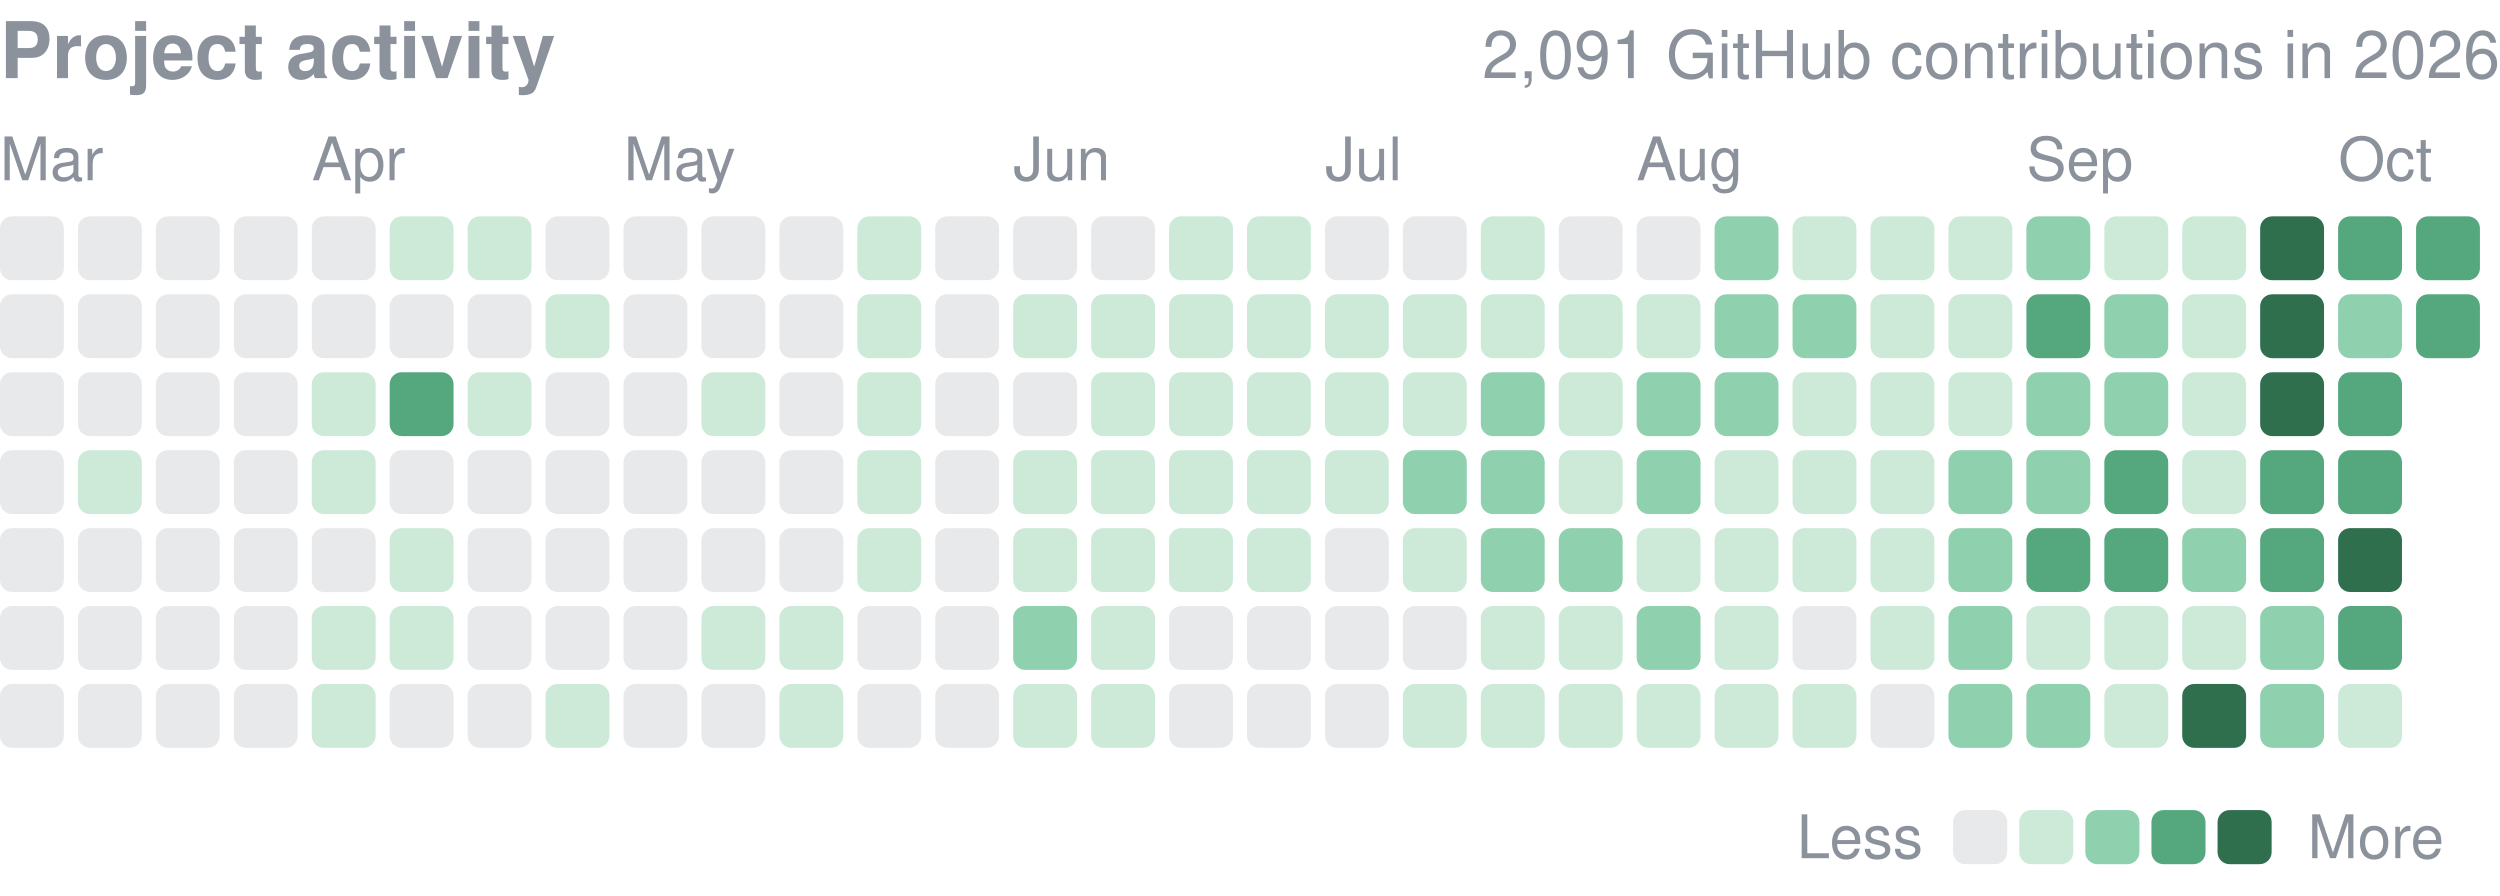
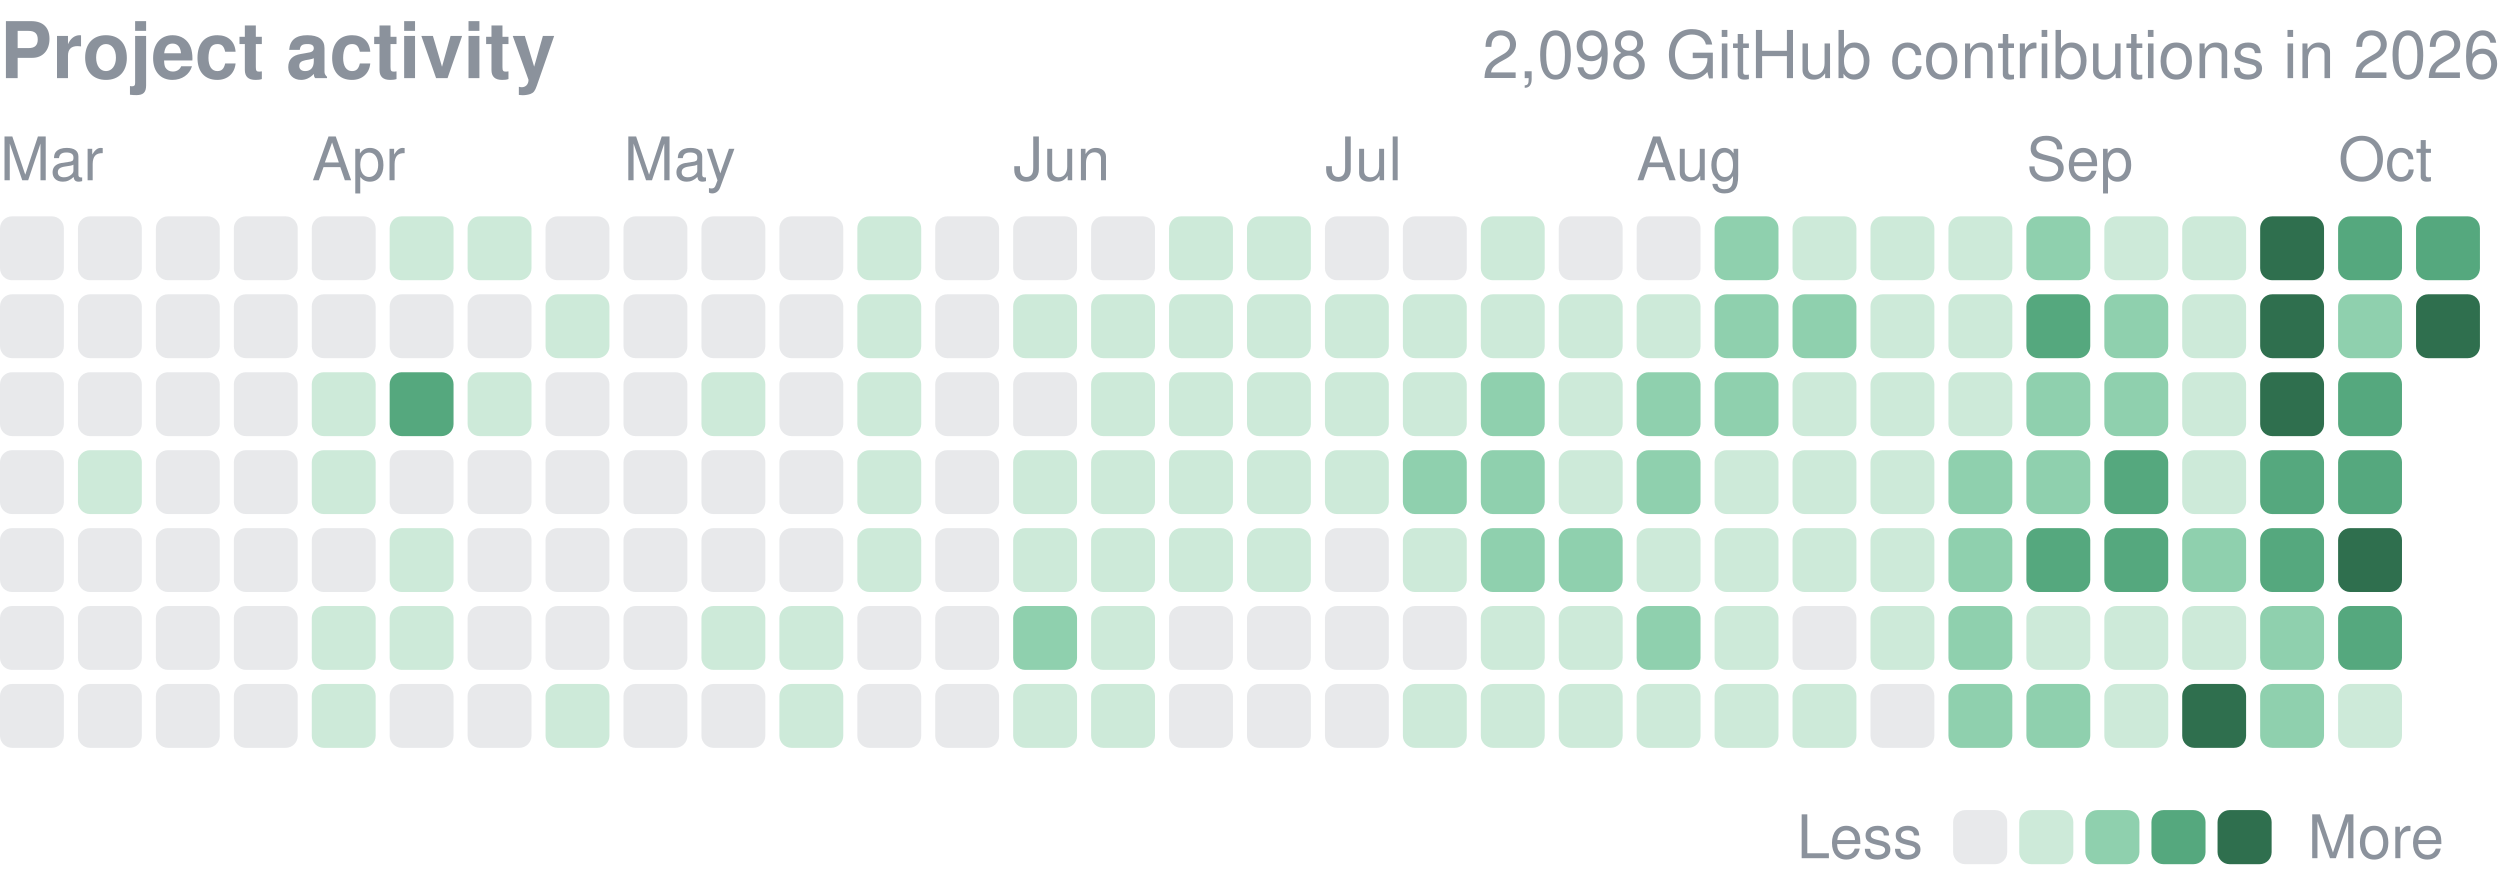
<svg xmlns="http://www.w3.org/2000/svg" width="416" height="149" viewBox="0 0 416 149" role="img" aria-label="yjinyoo GitHub contributions per day in 2026">
  <style>text{font-family:-apple-system,BlinkMacSystemFont,"Segoe UI",Helvetica,Arial,sans-serif}</style>
  <text x="0" y="13" font-size="13" font-weight="600" fill="#8b929c">Project activity</text>
-   <text x="416" y="13" font-size="11" fill="#8b929c" text-anchor="end">2,091 GitHub contributions in 2026</text>
+   <text x="416" y="13" font-size="11" fill="#8b929c" text-anchor="end">2,098 GitHub contributions in 2026</text>
  <text x="0.0" y="30" font-size="10" fill="#8b929c">Mar</text>
  <text x="51.9" y="30" font-size="10" fill="#8b929c">Apr</text>
  <text x="103.8" y="30" font-size="10" fill="#8b929c">May</text>
  <text x="168.6" y="30" font-size="10" fill="#8b929c">Jun</text>
  <text x="220.5" y="30" font-size="10" fill="#8b929c">Jul</text>
  <text x="272.3" y="30" font-size="10" fill="#8b929c">Aug</text>
  <text x="337.2" y="30" font-size="10" fill="#8b929c">Sep</text>
  <text x="389.1" y="30" font-size="10" fill="#8b929c">Oct</text>
  <rect x="0.00" y="36.00" width="10.63" height="10.63" rx="2.0" fill="#8b929c" opacity="0.2" />
  <rect x="0.00" y="48.97" width="10.63" height="10.63" rx="2.0" fill="#8b929c" opacity="0.2" />
  <rect x="0.00" y="61.94" width="10.63" height="10.63" rx="2.0" fill="#8b929c" opacity="0.2" />
  <rect x="0.00" y="74.91" width="10.63" height="10.63" rx="2.0" fill="#8b929c" opacity="0.2" />
  <rect x="0.00" y="87.88" width="10.63" height="10.63" rx="2.0" fill="#8b929c" opacity="0.2" />
  <rect x="0.00" y="100.84" width="10.63" height="10.63" rx="2.0" fill="#8b929c" opacity="0.2" />
  <rect x="0.00" y="113.81" width="10.63" height="10.63" rx="2.0" fill="#8b929c" opacity="0.2" />
  <rect x="12.97" y="36.00" width="10.63" height="10.63" rx="2.0" fill="#8b929c" opacity="0.2" />
  <rect x="12.97" y="48.97" width="10.63" height="10.63" rx="2.0" fill="#8b929c" opacity="0.2" />
  <rect x="12.97" y="61.94" width="10.63" height="10.63" rx="2.0" fill="#8b929c" opacity="0.2" />
  <rect x="12.97" y="74.91" width="10.63" height="10.63" rx="2.0" fill="#cdead9" />
  <rect x="12.97" y="87.88" width="10.63" height="10.63" rx="2.0" fill="#8b929c" opacity="0.2" />
  <rect x="12.97" y="100.84" width="10.63" height="10.63" rx="2.0" fill="#8b929c" opacity="0.2" />
  <rect x="12.97" y="113.81" width="10.63" height="10.63" rx="2.0" fill="#8b929c" opacity="0.2" />
  <rect x="25.94" y="36.00" width="10.63" height="10.63" rx="2.0" fill="#8b929c" opacity="0.2" />
  <rect x="25.94" y="48.97" width="10.63" height="10.63" rx="2.0" fill="#8b929c" opacity="0.2" />
  <rect x="25.94" y="61.94" width="10.63" height="10.63" rx="2.0" fill="#8b929c" opacity="0.2" />
  <rect x="25.94" y="74.91" width="10.63" height="10.63" rx="2.0" fill="#8b929c" opacity="0.2" />
  <rect x="25.94" y="87.88" width="10.63" height="10.63" rx="2.0" fill="#8b929c" opacity="0.2" />
  <rect x="25.94" y="100.84" width="10.63" height="10.63" rx="2.0" fill="#8b929c" opacity="0.2" />
  <rect x="25.94" y="113.81" width="10.63" height="10.63" rx="2.0" fill="#8b929c" opacity="0.2" />
  <rect x="38.91" y="36.00" width="10.63" height="10.63" rx="2.0" fill="#8b929c" opacity="0.2" />
  <rect x="38.91" y="48.97" width="10.63" height="10.63" rx="2.0" fill="#8b929c" opacity="0.2" />
  <rect x="38.91" y="61.94" width="10.63" height="10.63" rx="2.0" fill="#8b929c" opacity="0.2" />
  <rect x="38.91" y="74.91" width="10.63" height="10.63" rx="2.0" fill="#8b929c" opacity="0.2" />
  <rect x="38.91" y="87.88" width="10.63" height="10.63" rx="2.0" fill="#8b929c" opacity="0.2" />
  <rect x="38.91" y="100.84" width="10.63" height="10.63" rx="2.0" fill="#8b929c" opacity="0.2" />
  <rect x="38.91" y="113.81" width="10.63" height="10.63" rx="2.0" fill="#8b929c" opacity="0.2" />
  <rect x="51.88" y="36.00" width="10.63" height="10.63" rx="2.0" fill="#8b929c" opacity="0.2" />
  <rect x="51.88" y="48.97" width="10.63" height="10.63" rx="2.0" fill="#8b929c" opacity="0.2" />
  <rect x="51.88" y="61.94" width="10.63" height="10.63" rx="2.0" fill="#cdead9" />
  <rect x="51.88" y="74.91" width="10.63" height="10.63" rx="2.0" fill="#cdead9" />
  <rect x="51.88" y="87.88" width="10.63" height="10.63" rx="2.0" fill="#8b929c" opacity="0.2" />
  <rect x="51.88" y="100.84" width="10.63" height="10.63" rx="2.0" fill="#cdead9" />
  <rect x="51.88" y="113.81" width="10.63" height="10.63" rx="2.0" fill="#cdead9" />
  <rect x="64.84" y="36.00" width="10.63" height="10.63" rx="2.0" fill="#cdead9" />
  <rect x="64.84" y="48.97" width="10.63" height="10.63" rx="2.0" fill="#8b929c" opacity="0.2" />
  <rect x="64.84" y="61.94" width="10.63" height="10.63" rx="2.0" fill="#55a87e" />
  <rect x="64.84" y="74.91" width="10.63" height="10.63" rx="2.0" fill="#8b929c" opacity="0.2" />
  <rect x="64.84" y="87.88" width="10.63" height="10.63" rx="2.0" fill="#cdead9" />
  <rect x="64.84" y="100.84" width="10.63" height="10.63" rx="2.0" fill="#cdead9" />
  <rect x="64.84" y="113.81" width="10.63" height="10.63" rx="2.0" fill="#8b929c" opacity="0.2" />
  <rect x="77.81" y="36.00" width="10.63" height="10.63" rx="2.0" fill="#cdead9" />
  <rect x="77.81" y="48.97" width="10.63" height="10.63" rx="2.0" fill="#8b929c" opacity="0.2" />
  <rect x="77.81" y="61.94" width="10.63" height="10.63" rx="2.0" fill="#cdead9" />
  <rect x="77.81" y="74.91" width="10.63" height="10.63" rx="2.0" fill="#8b929c" opacity="0.2" />
  <rect x="77.81" y="87.88" width="10.63" height="10.63" rx="2.0" fill="#8b929c" opacity="0.2" />
  <rect x="77.81" y="100.84" width="10.63" height="10.63" rx="2.0" fill="#8b929c" opacity="0.2" />
  <rect x="77.81" y="113.81" width="10.63" height="10.63" rx="2.0" fill="#8b929c" opacity="0.2" />
  <rect x="90.78" y="36.00" width="10.63" height="10.63" rx="2.0" fill="#8b929c" opacity="0.2" />
  <rect x="90.78" y="48.97" width="10.63" height="10.63" rx="2.0" fill="#cdead9" />
  <rect x="90.78" y="61.94" width="10.63" height="10.63" rx="2.0" fill="#8b929c" opacity="0.2" />
  <rect x="90.78" y="74.91" width="10.63" height="10.63" rx="2.0" fill="#8b929c" opacity="0.2" />
  <rect x="90.78" y="87.88" width="10.63" height="10.63" rx="2.0" fill="#8b929c" opacity="0.2" />
  <rect x="90.78" y="100.84" width="10.63" height="10.63" rx="2.0" fill="#8b929c" opacity="0.2" />
  <rect x="90.78" y="113.81" width="10.63" height="10.63" rx="2.0" fill="#cdead9" />
  <rect x="103.75" y="36.00" width="10.63" height="10.63" rx="2.0" fill="#8b929c" opacity="0.2" />
  <rect x="103.75" y="48.97" width="10.63" height="10.63" rx="2.0" fill="#8b929c" opacity="0.2" />
  <rect x="103.75" y="61.94" width="10.63" height="10.63" rx="2.0" fill="#8b929c" opacity="0.2" />
  <rect x="103.75" y="74.91" width="10.63" height="10.63" rx="2.0" fill="#8b929c" opacity="0.2" />
  <rect x="103.75" y="87.88" width="10.63" height="10.63" rx="2.0" fill="#8b929c" opacity="0.2" />
  <rect x="103.75" y="100.84" width="10.63" height="10.63" rx="2.0" fill="#8b929c" opacity="0.2" />
  <rect x="103.75" y="113.81" width="10.63" height="10.63" rx="2.0" fill="#8b929c" opacity="0.2" />
  <rect x="116.72" y="36.00" width="10.63" height="10.63" rx="2.0" fill="#8b929c" opacity="0.2" />
  <rect x="116.72" y="48.97" width="10.63" height="10.63" rx="2.0" fill="#8b929c" opacity="0.2" />
  <rect x="116.72" y="61.94" width="10.63" height="10.63" rx="2.0" fill="#cdead9" />
  <rect x="116.72" y="74.91" width="10.63" height="10.63" rx="2.0" fill="#8b929c" opacity="0.2" />
  <rect x="116.72" y="87.88" width="10.63" height="10.63" rx="2.0" fill="#8b929c" opacity="0.2" />
  <rect x="116.72" y="100.84" width="10.63" height="10.63" rx="2.0" fill="#cdead9" />
  <rect x="116.72" y="113.81" width="10.63" height="10.63" rx="2.0" fill="#8b929c" opacity="0.2" />
  <rect x="129.69" y="36.00" width="10.63" height="10.63" rx="2.0" fill="#8b929c" opacity="0.2" />
  <rect x="129.69" y="48.97" width="10.63" height="10.63" rx="2.0" fill="#8b929c" opacity="0.2" />
  <rect x="129.69" y="61.94" width="10.63" height="10.63" rx="2.0" fill="#8b929c" opacity="0.2" />
  <rect x="129.69" y="74.91" width="10.63" height="10.63" rx="2.0" fill="#8b929c" opacity="0.2" />
  <rect x="129.69" y="87.88" width="10.63" height="10.63" rx="2.0" fill="#8b929c" opacity="0.2" />
  <rect x="129.69" y="100.84" width="10.63" height="10.63" rx="2.0" fill="#cdead9" />
  <rect x="129.69" y="113.81" width="10.63" height="10.63" rx="2.0" fill="#cdead9" />
  <rect x="142.66" y="36.00" width="10.63" height="10.63" rx="2.0" fill="#cdead9" />
  <rect x="142.66" y="48.97" width="10.63" height="10.63" rx="2.0" fill="#cdead9" />
  <rect x="142.66" y="61.94" width="10.63" height="10.63" rx="2.0" fill="#cdead9" />
  <rect x="142.66" y="74.91" width="10.63" height="10.63" rx="2.0" fill="#cdead9" />
  <rect x="142.66" y="87.88" width="10.63" height="10.63" rx="2.0" fill="#cdead9" />
  <rect x="142.66" y="100.84" width="10.63" height="10.63" rx="2.0" fill="#8b929c" opacity="0.2" />
  <rect x="142.66" y="113.81" width="10.63" height="10.63" rx="2.0" fill="#8b929c" opacity="0.2" />
  <rect x="155.62" y="36.00" width="10.63" height="10.63" rx="2.0" fill="#8b929c" opacity="0.2" />
  <rect x="155.62" y="48.97" width="10.63" height="10.63" rx="2.0" fill="#8b929c" opacity="0.2" />
  <rect x="155.62" y="61.94" width="10.63" height="10.63" rx="2.0" fill="#8b929c" opacity="0.2" />
  <rect x="155.62" y="74.91" width="10.63" height="10.63" rx="2.0" fill="#8b929c" opacity="0.2" />
  <rect x="155.62" y="87.88" width="10.63" height="10.63" rx="2.0" fill="#8b929c" opacity="0.2" />
  <rect x="155.62" y="100.84" width="10.63" height="10.63" rx="2.0" fill="#8b929c" opacity="0.2" />
  <rect x="155.62" y="113.81" width="10.63" height="10.63" rx="2.0" fill="#8b929c" opacity="0.2" />
  <rect x="168.59" y="36.00" width="10.63" height="10.63" rx="2.0" fill="#8b929c" opacity="0.2" />
  <rect x="168.59" y="48.97" width="10.63" height="10.63" rx="2.0" fill="#cdead9" />
  <rect x="168.59" y="61.94" width="10.63" height="10.63" rx="2.0" fill="#8b929c" opacity="0.2" />
  <rect x="168.59" y="74.91" width="10.63" height="10.63" rx="2.0" fill="#cdead9" />
  <rect x="168.59" y="87.88" width="10.63" height="10.63" rx="2.0" fill="#cdead9" />
  <rect x="168.59" y="100.84" width="10.63" height="10.63" rx="2.0" fill="#8fd0ae" />
  <rect x="168.59" y="113.81" width="10.63" height="10.63" rx="2.0" fill="#cdead9" />
  <rect x="181.56" y="36.00" width="10.63" height="10.63" rx="2.0" fill="#8b929c" opacity="0.2" />
  <rect x="181.56" y="48.97" width="10.63" height="10.63" rx="2.0" fill="#cdead9" />
  <rect x="181.56" y="61.94" width="10.63" height="10.63" rx="2.0" fill="#cdead9" />
  <rect x="181.56" y="74.91" width="10.63" height="10.63" rx="2.0" fill="#cdead9" />
  <rect x="181.56" y="87.88" width="10.63" height="10.63" rx="2.0" fill="#cdead9" />
  <rect x="181.56" y="100.84" width="10.63" height="10.63" rx="2.0" fill="#cdead9" />
  <rect x="181.56" y="113.81" width="10.63" height="10.63" rx="2.0" fill="#cdead9" />
  <rect x="194.53" y="36.00" width="10.63" height="10.63" rx="2.0" fill="#cdead9" />
  <rect x="194.53" y="48.97" width="10.63" height="10.63" rx="2.0" fill="#cdead9" />
  <rect x="194.53" y="61.94" width="10.63" height="10.63" rx="2.0" fill="#cdead9" />
  <rect x="194.53" y="74.91" width="10.63" height="10.63" rx="2.0" fill="#cdead9" />
  <rect x="194.53" y="87.88" width="10.63" height="10.63" rx="2.0" fill="#cdead9" />
  <rect x="194.53" y="100.84" width="10.63" height="10.63" rx="2.0" fill="#8b929c" opacity="0.2" />
  <rect x="194.53" y="113.81" width="10.63" height="10.63" rx="2.0" fill="#8b929c" opacity="0.2" />
  <rect x="207.50" y="36.00" width="10.63" height="10.63" rx="2.0" fill="#cdead9" />
  <rect x="207.50" y="48.97" width="10.63" height="10.63" rx="2.0" fill="#cdead9" />
  <rect x="207.50" y="61.94" width="10.63" height="10.63" rx="2.0" fill="#cdead9" />
  <rect x="207.50" y="74.91" width="10.63" height="10.63" rx="2.0" fill="#cdead9" />
  <rect x="207.50" y="87.88" width="10.63" height="10.63" rx="2.0" fill="#cdead9" />
  <rect x="207.50" y="100.84" width="10.63" height="10.63" rx="2.0" fill="#8b929c" opacity="0.2" />
  <rect x="207.50" y="113.81" width="10.63" height="10.63" rx="2.0" fill="#8b929c" opacity="0.2" />
  <rect x="220.47" y="36.00" width="10.63" height="10.63" rx="2.0" fill="#8b929c" opacity="0.2" />
  <rect x="220.47" y="48.97" width="10.63" height="10.63" rx="2.0" fill="#cdead9" />
  <rect x="220.47" y="61.94" width="10.63" height="10.63" rx="2.0" fill="#cdead9" />
  <rect x="220.47" y="74.91" width="10.63" height="10.63" rx="2.0" fill="#cdead9" />
  <rect x="220.47" y="87.88" width="10.63" height="10.63" rx="2.0" fill="#8b929c" opacity="0.2" />
  <rect x="220.47" y="100.84" width="10.63" height="10.63" rx="2.0" fill="#8b929c" opacity="0.2" />
  <rect x="220.47" y="113.81" width="10.63" height="10.63" rx="2.0" fill="#8b929c" opacity="0.2" />
  <rect x="233.44" y="36.00" width="10.63" height="10.63" rx="2.0" fill="#8b929c" opacity="0.2" />
  <rect x="233.44" y="48.97" width="10.63" height="10.63" rx="2.0" fill="#cdead9" />
  <rect x="233.44" y="61.94" width="10.63" height="10.63" rx="2.0" fill="#cdead9" />
  <rect x="233.44" y="74.91" width="10.63" height="10.63" rx="2.0" fill="#8fd0ae" />
  <rect x="233.44" y="87.88" width="10.63" height="10.63" rx="2.0" fill="#cdead9" />
  <rect x="233.44" y="100.84" width="10.63" height="10.63" rx="2.0" fill="#8b929c" opacity="0.2" />
  <rect x="233.44" y="113.81" width="10.63" height="10.63" rx="2.0" fill="#cdead9" />
  <rect x="246.41" y="36.00" width="10.63" height="10.63" rx="2.0" fill="#cdead9" />
  <rect x="246.41" y="48.97" width="10.63" height="10.63" rx="2.0" fill="#cdead9" />
  <rect x="246.41" y="61.94" width="10.63" height="10.63" rx="2.0" fill="#8fd0ae" />
  <rect x="246.41" y="74.91" width="10.63" height="10.63" rx="2.0" fill="#8fd0ae" />
  <rect x="246.41" y="87.88" width="10.63" height="10.63" rx="2.0" fill="#8fd0ae" />
  <rect x="246.41" y="100.84" width="10.63" height="10.63" rx="2.0" fill="#cdead9" />
  <rect x="246.41" y="113.81" width="10.63" height="10.63" rx="2.0" fill="#cdead9" />
  <rect x="259.38" y="36.00" width="10.63" height="10.63" rx="2.0" fill="#8b929c" opacity="0.2" />
  <rect x="259.38" y="48.97" width="10.63" height="10.63" rx="2.0" fill="#cdead9" />
  <rect x="259.38" y="61.94" width="10.63" height="10.63" rx="2.0" fill="#cdead9" />
  <rect x="259.38" y="74.91" width="10.63" height="10.63" rx="2.0" fill="#cdead9" />
  <rect x="259.38" y="87.88" width="10.63" height="10.63" rx="2.0" fill="#8fd0ae" />
  <rect x="259.38" y="100.84" width="10.63" height="10.63" rx="2.0" fill="#cdead9" />
  <rect x="259.38" y="113.81" width="10.63" height="10.63" rx="2.0" fill="#cdead9" />
  <rect x="272.34" y="36.00" width="10.63" height="10.63" rx="2.0" fill="#8b929c" opacity="0.2" />
  <rect x="272.34" y="48.97" width="10.63" height="10.63" rx="2.0" fill="#cdead9" />
  <rect x="272.34" y="61.94" width="10.63" height="10.63" rx="2.0" fill="#8fd0ae" />
  <rect x="272.34" y="74.91" width="10.63" height="10.63" rx="2.0" fill="#8fd0ae" />
  <rect x="272.34" y="87.88" width="10.63" height="10.63" rx="2.0" fill="#cdead9" />
  <rect x="272.34" y="100.84" width="10.63" height="10.63" rx="2.0" fill="#8fd0ae" />
  <rect x="272.34" y="113.81" width="10.63" height="10.63" rx="2.0" fill="#cdead9" />
  <rect x="285.31" y="36.00" width="10.63" height="10.63" rx="2.0" fill="#8fd0ae" />
  <rect x="285.31" y="48.97" width="10.63" height="10.63" rx="2.0" fill="#8fd0ae" />
  <rect x="285.31" y="61.94" width="10.63" height="10.63" rx="2.0" fill="#8fd0ae" />
  <rect x="285.31" y="74.91" width="10.63" height="10.63" rx="2.0" fill="#cdead9" />
  <rect x="285.31" y="87.88" width="10.63" height="10.63" rx="2.0" fill="#cdead9" />
  <rect x="285.31" y="100.84" width="10.63" height="10.63" rx="2.0" fill="#cdead9" />
  <rect x="285.31" y="113.81" width="10.63" height="10.63" rx="2.0" fill="#cdead9" />
  <rect x="298.28" y="36.00" width="10.63" height="10.63" rx="2.0" fill="#cdead9" />
  <rect x="298.28" y="48.97" width="10.63" height="10.63" rx="2.0" fill="#8fd0ae" />
  <rect x="298.28" y="61.94" width="10.63" height="10.63" rx="2.0" fill="#cdead9" />
  <rect x="298.28" y="74.91" width="10.63" height="10.63" rx="2.0" fill="#cdead9" />
  <rect x="298.28" y="87.88" width="10.63" height="10.63" rx="2.0" fill="#cdead9" />
  <rect x="298.28" y="100.84" width="10.63" height="10.63" rx="2.0" fill="#8b929c" opacity="0.2" />
  <rect x="298.28" y="113.81" width="10.63" height="10.63" rx="2.0" fill="#cdead9" />
  <rect x="311.25" y="36.00" width="10.63" height="10.63" rx="2.0" fill="#cdead9" />
  <rect x="311.25" y="48.97" width="10.63" height="10.63" rx="2.0" fill="#cdead9" />
  <rect x="311.25" y="61.94" width="10.63" height="10.63" rx="2.0" fill="#cdead9" />
  <rect x="311.25" y="74.91" width="10.63" height="10.63" rx="2.0" fill="#cdead9" />
  <rect x="311.25" y="87.88" width="10.63" height="10.63" rx="2.0" fill="#cdead9" />
  <rect x="311.25" y="100.84" width="10.63" height="10.63" rx="2.0" fill="#cdead9" />
  <rect x="311.25" y="113.81" width="10.63" height="10.63" rx="2.0" fill="#8b929c" opacity="0.2" />
  <rect x="324.22" y="36.00" width="10.63" height="10.63" rx="2.0" fill="#cdead9" />
  <rect x="324.22" y="48.97" width="10.63" height="10.63" rx="2.0" fill="#cdead9" />
  <rect x="324.22" y="61.94" width="10.63" height="10.63" rx="2.0" fill="#cdead9" />
  <rect x="324.22" y="74.91" width="10.63" height="10.63" rx="2.0" fill="#8fd0ae" />
  <rect x="324.22" y="87.88" width="10.63" height="10.63" rx="2.0" fill="#8fd0ae" />
  <rect x="324.22" y="100.84" width="10.63" height="10.63" rx="2.0" fill="#8fd0ae" />
  <rect x="324.22" y="113.81" width="10.63" height="10.63" rx="2.0" fill="#8fd0ae" />
  <rect x="337.19" y="36.00" width="10.63" height="10.63" rx="2.0" fill="#8fd0ae" />
  <rect x="337.19" y="48.97" width="10.63" height="10.63" rx="2.0" fill="#55a87e" />
  <rect x="337.19" y="61.94" width="10.63" height="10.63" rx="2.0" fill="#8fd0ae" />
  <rect x="337.19" y="74.91" width="10.63" height="10.63" rx="2.0" fill="#8fd0ae" />
  <rect x="337.19" y="87.88" width="10.63" height="10.63" rx="2.0" fill="#55a87e" />
  <rect x="337.19" y="100.84" width="10.63" height="10.63" rx="2.0" fill="#cdead9" />
  <rect x="337.19" y="113.81" width="10.63" height="10.63" rx="2.0" fill="#8fd0ae" />
  <rect x="350.16" y="36.00" width="10.63" height="10.63" rx="2.0" fill="#cdead9" />
  <rect x="350.16" y="48.97" width="10.63" height="10.63" rx="2.0" fill="#8fd0ae" />
  <rect x="350.16" y="61.94" width="10.63" height="10.63" rx="2.0" fill="#8fd0ae" />
  <rect x="350.16" y="74.91" width="10.63" height="10.63" rx="2.0" fill="#55a87e" />
  <rect x="350.16" y="87.88" width="10.63" height="10.63" rx="2.0" fill="#55a87e" />
  <rect x="350.16" y="100.84" width="10.63" height="10.63" rx="2.0" fill="#cdead9" />
  <rect x="350.16" y="113.81" width="10.63" height="10.63" rx="2.0" fill="#cdead9" />
  <rect x="363.12" y="36.00" width="10.63" height="10.63" rx="2.0" fill="#cdead9" />
  <rect x="363.12" y="48.97" width="10.63" height="10.63" rx="2.0" fill="#cdead9" />
  <rect x="363.12" y="61.94" width="10.63" height="10.63" rx="2.0" fill="#cdead9" />
  <rect x="363.12" y="74.91" width="10.63" height="10.63" rx="2.0" fill="#cdead9" />
  <rect x="363.12" y="87.88" width="10.63" height="10.63" rx="2.0" fill="#8fd0ae" />
  <rect x="363.12" y="100.84" width="10.63" height="10.63" rx="2.0" fill="#cdead9" />
  <rect x="363.12" y="113.81" width="10.63" height="10.63" rx="2.0" fill="#2f6f4e" />
  <rect x="376.09" y="36.00" width="10.63" height="10.63" rx="2.0" fill="#2f6f4e" />
  <rect x="376.09" y="48.97" width="10.63" height="10.63" rx="2.0" fill="#2f6f4e" />
  <rect x="376.09" y="61.94" width="10.63" height="10.63" rx="2.0" fill="#2f6f4e" />
  <rect x="376.09" y="74.91" width="10.63" height="10.63" rx="2.0" fill="#55a87e" />
  <rect x="376.09" y="87.88" width="10.63" height="10.63" rx="2.0" fill="#55a87e" />
  <rect x="376.09" y="100.84" width="10.63" height="10.63" rx="2.0" fill="#8fd0ae" />
  <rect x="376.09" y="113.81" width="10.63" height="10.63" rx="2.0" fill="#8fd0ae" />
  <rect x="389.06" y="36.00" width="10.63" height="10.63" rx="2.0" fill="#55a87e" />
  <rect x="389.06" y="48.97" width="10.63" height="10.63" rx="2.0" fill="#8fd0ae" />
  <rect x="389.06" y="61.94" width="10.63" height="10.63" rx="2.0" fill="#55a87e" />
  <rect x="389.06" y="74.91" width="10.63" height="10.63" rx="2.0" fill="#55a87e" />
  <rect x="389.06" y="87.88" width="10.63" height="10.63" rx="2.0" fill="#2f6f4e" />
  <rect x="389.06" y="100.84" width="10.63" height="10.63" rx="2.0" fill="#55a87e" />
  <rect x="389.06" y="113.81" width="10.63" height="10.63" rx="2.0" fill="#cdead9" />
  <rect x="402.03" y="36.00" width="10.63" height="10.63" rx="2.0" fill="#55a87e" />
-   <rect x="402.03" y="48.97" width="10.63" height="10.63" rx="2.0" fill="#55a87e" />
+   <rect x="402.03" y="48.97" width="10.63" height="10.63" rx="2.0" fill="#2f6f4e" />
  <text x="299" y="142.8" font-size="10" fill="#8b929c">Less</text>
  <rect x="325" y="134.8" width="9" height="9" rx="2.0" fill="#8b929c" opacity="0.2" />
  <rect x="336.0" y="134.8" width="9" height="9" rx="2.0" fill="#cdead9" />
  <rect x="347.0" y="134.8" width="9" height="9" rx="2.0" fill="#8fd0ae" />
  <rect x="358.0" y="134.8" width="9" height="9" rx="2.0" fill="#55a87e" />
  <rect x="369.0" y="134.8" width="9" height="9" rx="2.0" fill="#2f6f4e" />
  <text x="384.0" y="142.8" font-size="10" fill="#8b929c">More</text>
</svg>
